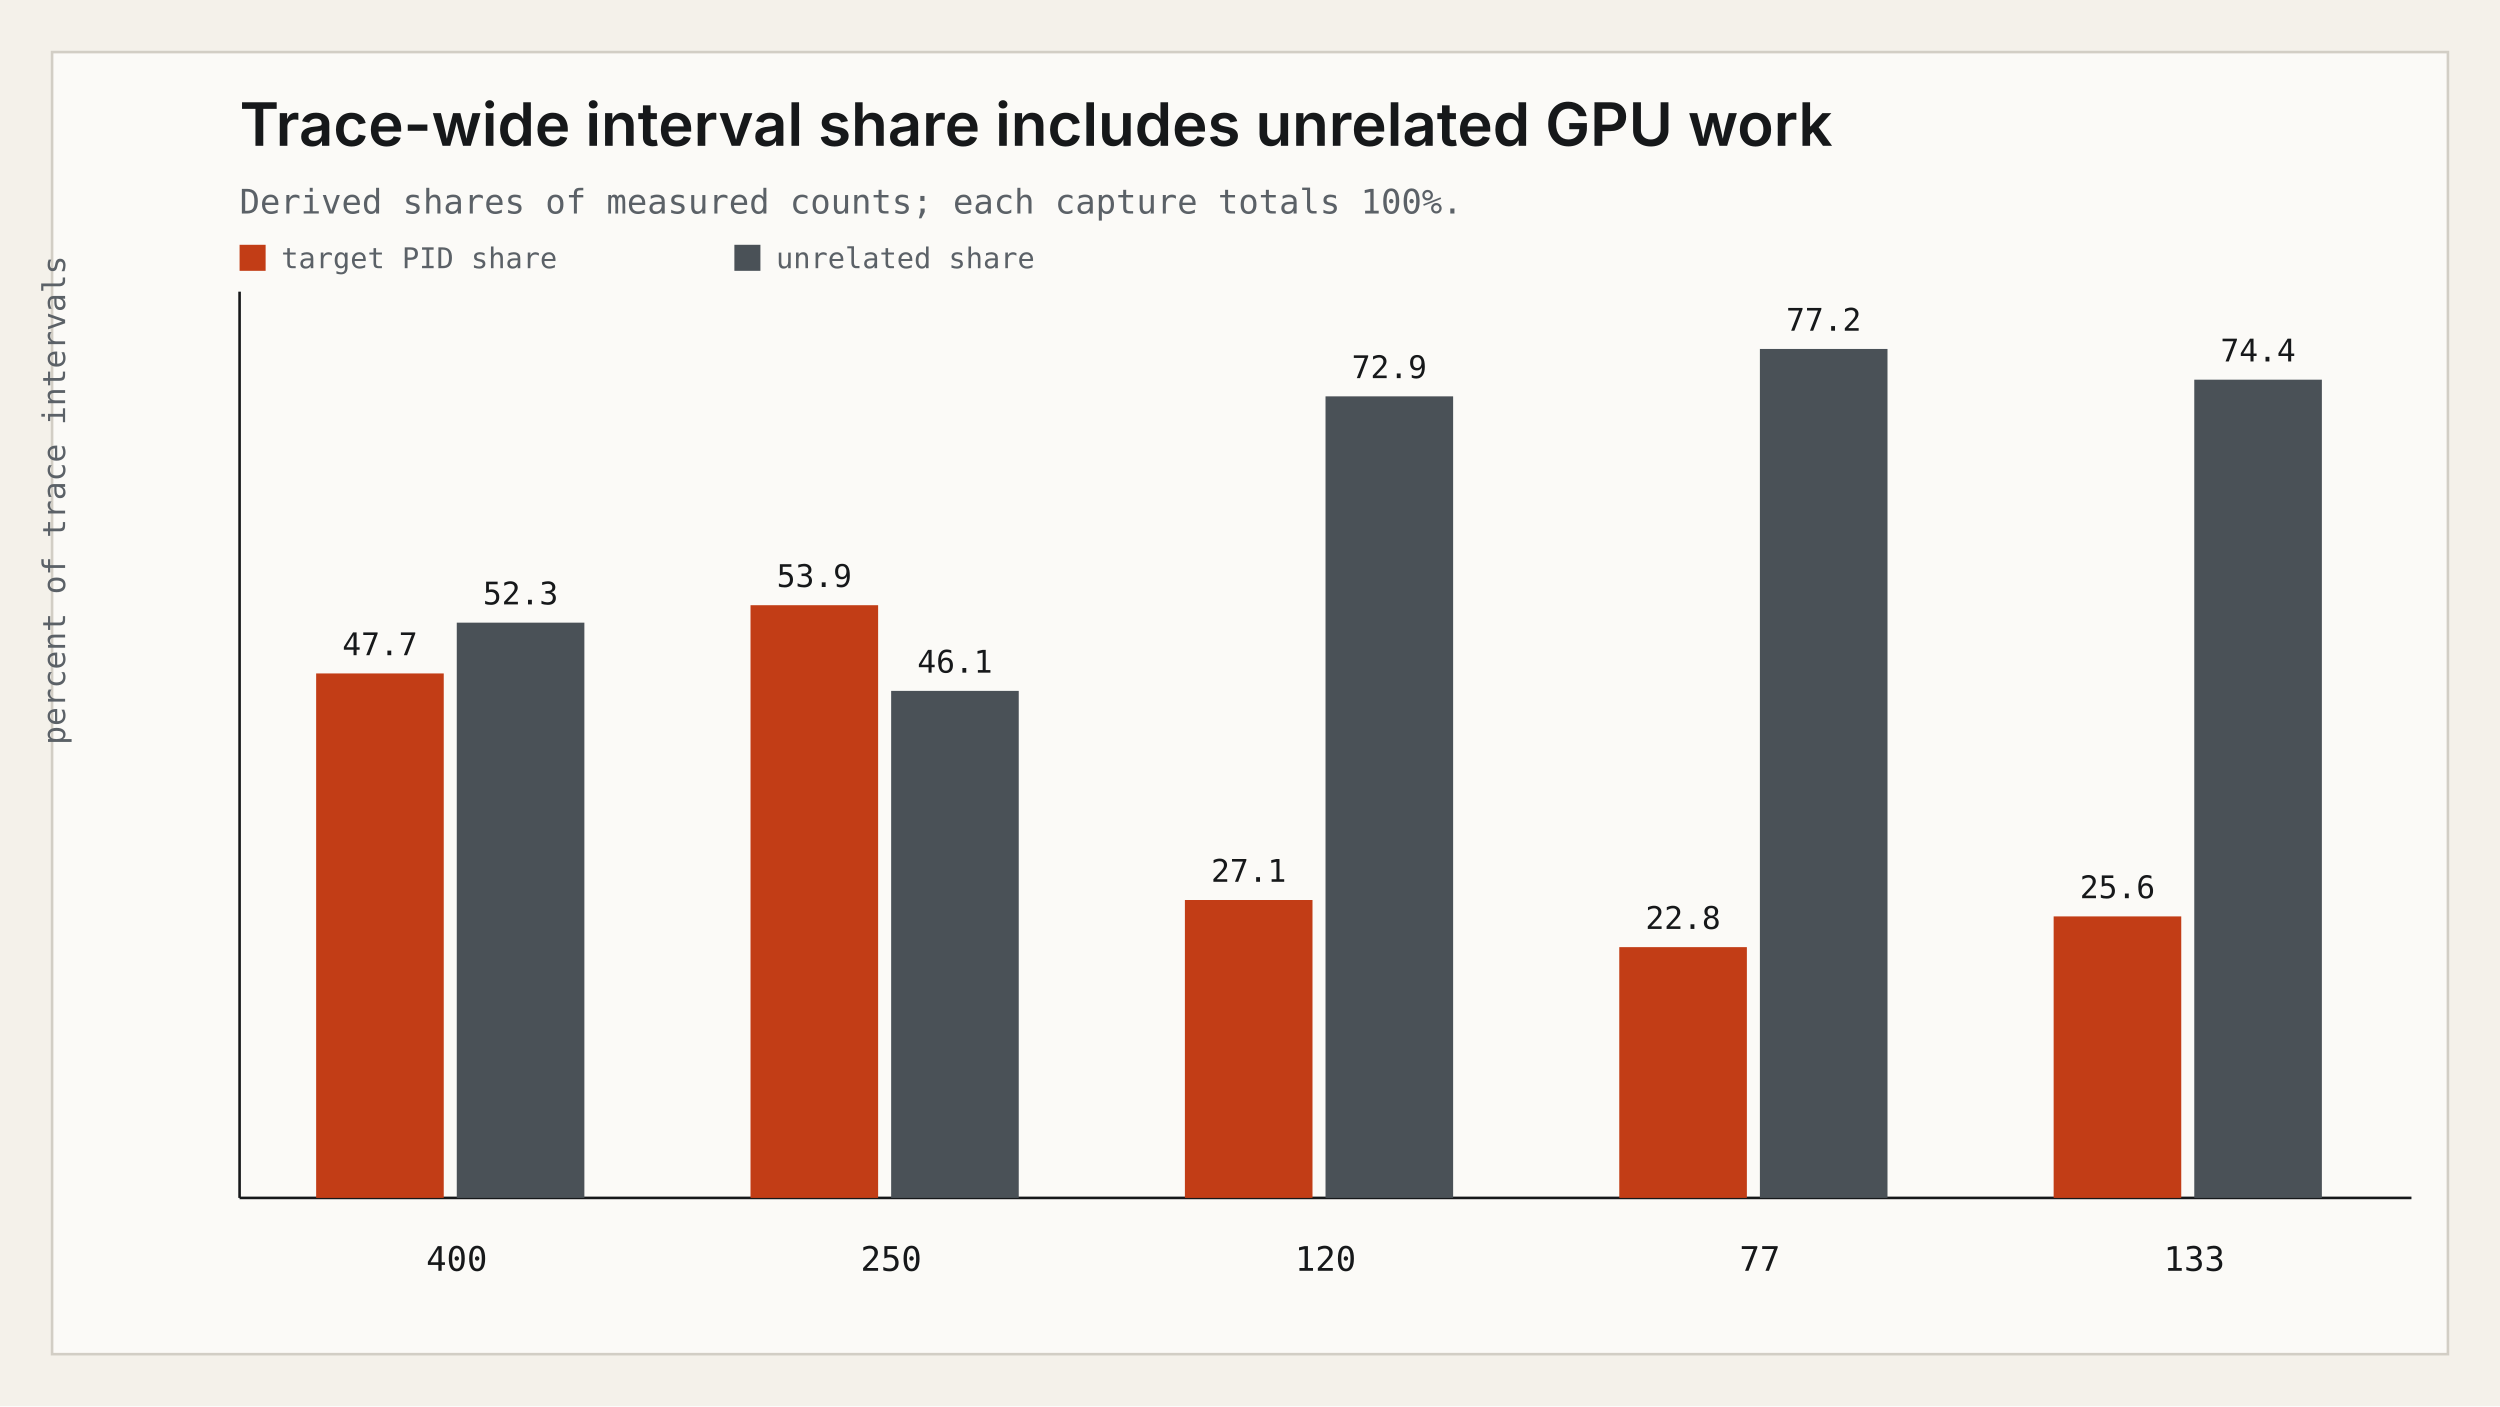
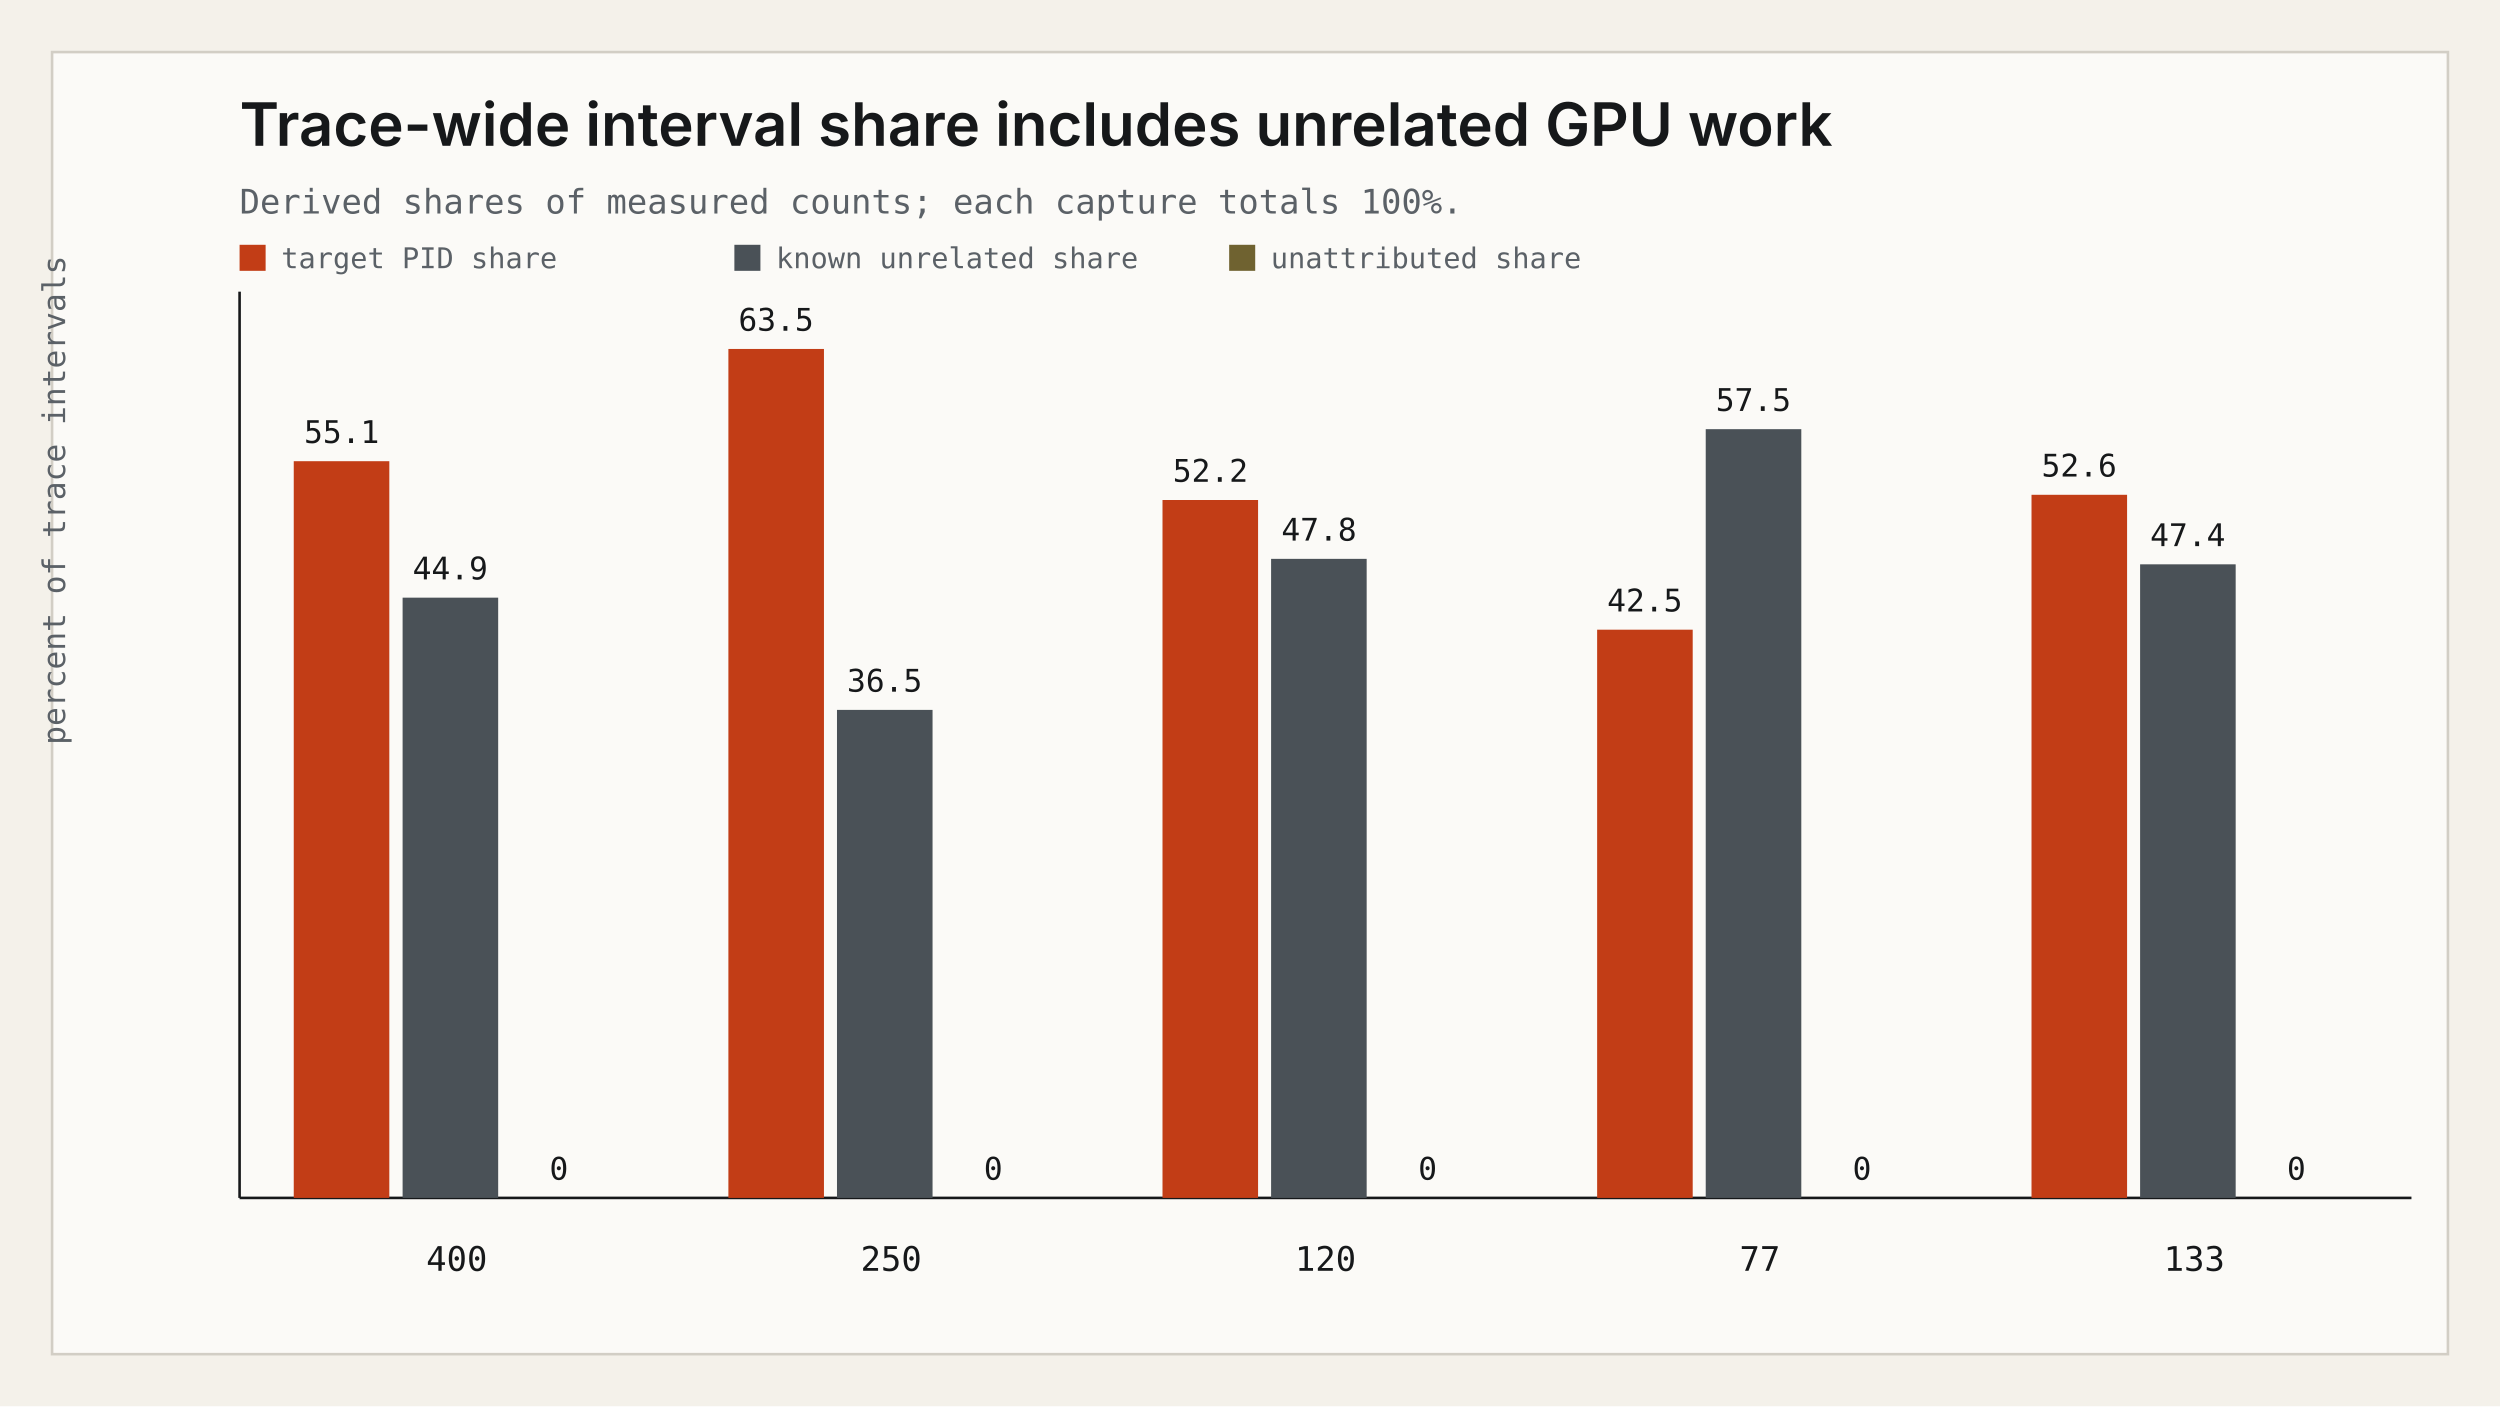
<svg xmlns="http://www.w3.org/2000/svg" width="960" height="540" viewBox="0 0 960 540" role="img" aria-labelledby="title desc">
  <rect width="960" height="540" fill="#f4f1ea" />
  <rect x="20" y="20" width="920" height="500" fill="#fbfaf7" stroke="#d2cec5" />
  <text x="92" y="56" fill="#16181a" font-family="-apple-system, BlinkMacSystemFont, sans-serif" font-size="23" font-weight="600">Trace-wide interval share includes unrelated GPU work</text>
  <text x="92" y="82" fill="#5b6167" font-family="ui-monospace, monospace" font-size="13">Derived shares of measured counts; each capture totals 100%.</text>
  <line x1="92" y1="460" x2="926" y2="460" stroke="#16181a" />
  <line x1="92" y1="112" x2="92" y2="460" stroke="#16181a" />
  <text x="25" y="286.0" transform="rotate(-90 25 286.0)" fill="#5b6167" font-family="ui-monospace, monospace" font-size="12">percent of trace intervals</text>
  <text x="175.4" y="488" text-anchor="middle" fill="#16181a" font-family="ui-monospace, monospace" font-size="13">400</text>
-   <rect x="121.4" y="258.6" width="49.0" height="201.4" fill="#c23d16" />
-   <text x="145.9" y="251.6" text-anchor="middle" fill="#16181a" font-family="ui-monospace, monospace" font-size="12">47.7</text>
-   <rect x="175.4" y="239.1" width="49.0" height="220.9" fill="#4a5157" />
-   <text x="199.9" y="232.1" text-anchor="middle" fill="#16181a" font-family="ui-monospace, monospace" font-size="12">52.3</text>
+   <rect x="112.8" y="177.1" width="36.7" height="282.9" fill="#c23d16" />
+   <text x="131.2" y="170.1" text-anchor="middle" fill="#16181a" font-family="ui-monospace, monospace" font-size="12">55.1</text>
+   <rect x="154.6" y="229.5" width="36.7" height="230.5" fill="#4a5157" />
+   <text x="172.9" y="222.5" text-anchor="middle" fill="#16181a" font-family="ui-monospace, monospace" font-size="12">44.9</text>
+   <rect x="196.2" y="460.0" width="36.7" height="0.0" fill="#6f6230" />
+   <text x="214.6" y="453.0" text-anchor="middle" fill="#16181a" font-family="ui-monospace, monospace" font-size="12">0</text>
  <text x="342.2" y="488" text-anchor="middle" fill="#16181a" font-family="ui-monospace, monospace" font-size="13">250</text>
-   <rect x="288.2" y="232.4" width="49.0" height="227.6" fill="#c23d16" />
-   <text x="312.7" y="225.4" text-anchor="middle" fill="#16181a" font-family="ui-monospace, monospace" font-size="12">53.9</text>
-   <rect x="342.2" y="265.3" width="49.0" height="194.7" fill="#4a5157" />
-   <text x="366.7" y="258.3" text-anchor="middle" fill="#16181a" font-family="ui-monospace, monospace" font-size="12">46.1</text>
+   <rect x="279.7" y="134.0" width="36.7" height="326.0" fill="#c23d16" />
+   <text x="298.0" y="127.0" text-anchor="middle" fill="#16181a" font-family="ui-monospace, monospace" font-size="12">63.5</text>
+   <rect x="321.4" y="272.6" width="36.7" height="187.4" fill="#4a5157" />
+   <text x="339.7" y="265.6" text-anchor="middle" fill="#16181a" font-family="ui-monospace, monospace" font-size="12">36.5</text>
+   <rect x="363.1" y="460.0" width="36.7" height="0.0" fill="#6f6230" />
+   <text x="381.4" y="453.0" text-anchor="middle" fill="#16181a" font-family="ui-monospace, monospace" font-size="12">0</text>
  <text x="509.0" y="488" text-anchor="middle" fill="#16181a" font-family="ui-monospace, monospace" font-size="13">120</text>
-   <rect x="455.0" y="345.6" width="49.0" height="114.4" fill="#c23d16" />
-   <text x="479.5" y="338.6" text-anchor="middle" fill="#16181a" font-family="ui-monospace, monospace" font-size="12">27.1</text>
-   <rect x="509.0" y="152.2" width="49.0" height="307.8" fill="#4a5157" />
-   <text x="533.5" y="145.2" text-anchor="middle" fill="#16181a" font-family="ui-monospace, monospace" font-size="12">72.9</text>
+   <rect x="446.4" y="192.0" width="36.7" height="268.0" fill="#c23d16" />
+   <text x="464.8" y="185.0" text-anchor="middle" fill="#16181a" font-family="ui-monospace, monospace" font-size="12">52.2</text>
+   <rect x="488.1" y="214.6" width="36.7" height="245.4" fill="#4a5157" />
+   <text x="506.5" y="207.6" text-anchor="middle" fill="#16181a" font-family="ui-monospace, monospace" font-size="12">47.8</text>
+   <rect x="529.9" y="460.0" width="36.7" height="0.0" fill="#6f6230" />
+   <text x="548.2" y="453.0" text-anchor="middle" fill="#16181a" font-family="ui-monospace, monospace" font-size="12">0</text>
  <text x="675.8" y="488" text-anchor="middle" fill="#16181a" font-family="ui-monospace, monospace" font-size="13">77</text>
-   <rect x="621.8" y="363.7" width="49.0" height="96.3" fill="#c23d16" />
-   <text x="646.3" y="356.7" text-anchor="middle" fill="#16181a" font-family="ui-monospace, monospace" font-size="12">22.8</text>
-   <rect x="675.8" y="134.0" width="49.0" height="326.0" fill="#4a5157" />
-   <text x="700.3" y="127.0" text-anchor="middle" fill="#16181a" font-family="ui-monospace, monospace" font-size="12">77.2</text>
+   <rect x="613.3" y="241.8" width="36.7" height="218.2" fill="#c23d16" />
+   <text x="631.6" y="234.8" text-anchor="middle" fill="#16181a" font-family="ui-monospace, monospace" font-size="12">42.5</text>
+   <rect x="655.0" y="164.8" width="36.7" height="295.2" fill="#4a5157" />
+   <text x="673.3" y="157.8" text-anchor="middle" fill="#16181a" font-family="ui-monospace, monospace" font-size="12">57.5</text>
+   <rect x="696.7" y="460.0" width="36.7" height="0.0" fill="#6f6230" />
+   <text x="715.0" y="453.0" text-anchor="middle" fill="#16181a" font-family="ui-monospace, monospace" font-size="12">0</text>
  <text x="842.6" y="488" text-anchor="middle" fill="#16181a" font-family="ui-monospace, monospace" font-size="13">133</text>
-   <rect x="788.6" y="351.9" width="49.0" height="108.1" fill="#c23d16" />
-   <text x="813.1" y="344.9" text-anchor="middle" fill="#16181a" font-family="ui-monospace, monospace" font-size="12">25.6</text>
-   <rect x="842.6" y="145.8" width="49.0" height="314.2" fill="#4a5157" />
-   <text x="867.1" y="138.8" text-anchor="middle" fill="#16181a" font-family="ui-monospace, monospace" font-size="12">74.4</text>
+   <rect x="780.1" y="190.0" width="36.7" height="270.0" fill="#c23d16" />
+   <text x="798.4" y="183.0" text-anchor="middle" fill="#16181a" font-family="ui-monospace, monospace" font-size="12">52.6</text>
+   <rect x="821.8" y="216.7" width="36.7" height="243.3" fill="#4a5157" />
+   <text x="840.1" y="209.7" text-anchor="middle" fill="#16181a" font-family="ui-monospace, monospace" font-size="12">47.4</text>
+   <rect x="863.5" y="460.0" width="36.7" height="0.0" fill="#6f6230" />
+   <text x="881.8" y="453.0" text-anchor="middle" fill="#16181a" font-family="ui-monospace, monospace" font-size="12">0</text>
  <rect x="92" y="94" width="10" height="10" fill="#c23d16" />
  <text x="108" y="103" fill="#5b6167" font-family="ui-monospace, monospace" font-size="11">target PID share</text>
  <rect x="282" y="94" width="10" height="10" fill="#4a5157" />
-   <text x="298" y="103" fill="#5b6167" font-family="ui-monospace, monospace" font-size="11">unrelated share</text>
+   <text x="298" y="103" fill="#5b6167" font-family="ui-monospace, monospace" font-size="11">known unrelated share</text>
+   <rect x="472" y="94" width="10" height="10" fill="#6f6230" />
+   <text x="488" y="103" fill="#5b6167" font-family="ui-monospace, monospace" font-size="11">unattributed share</text>
</svg>
